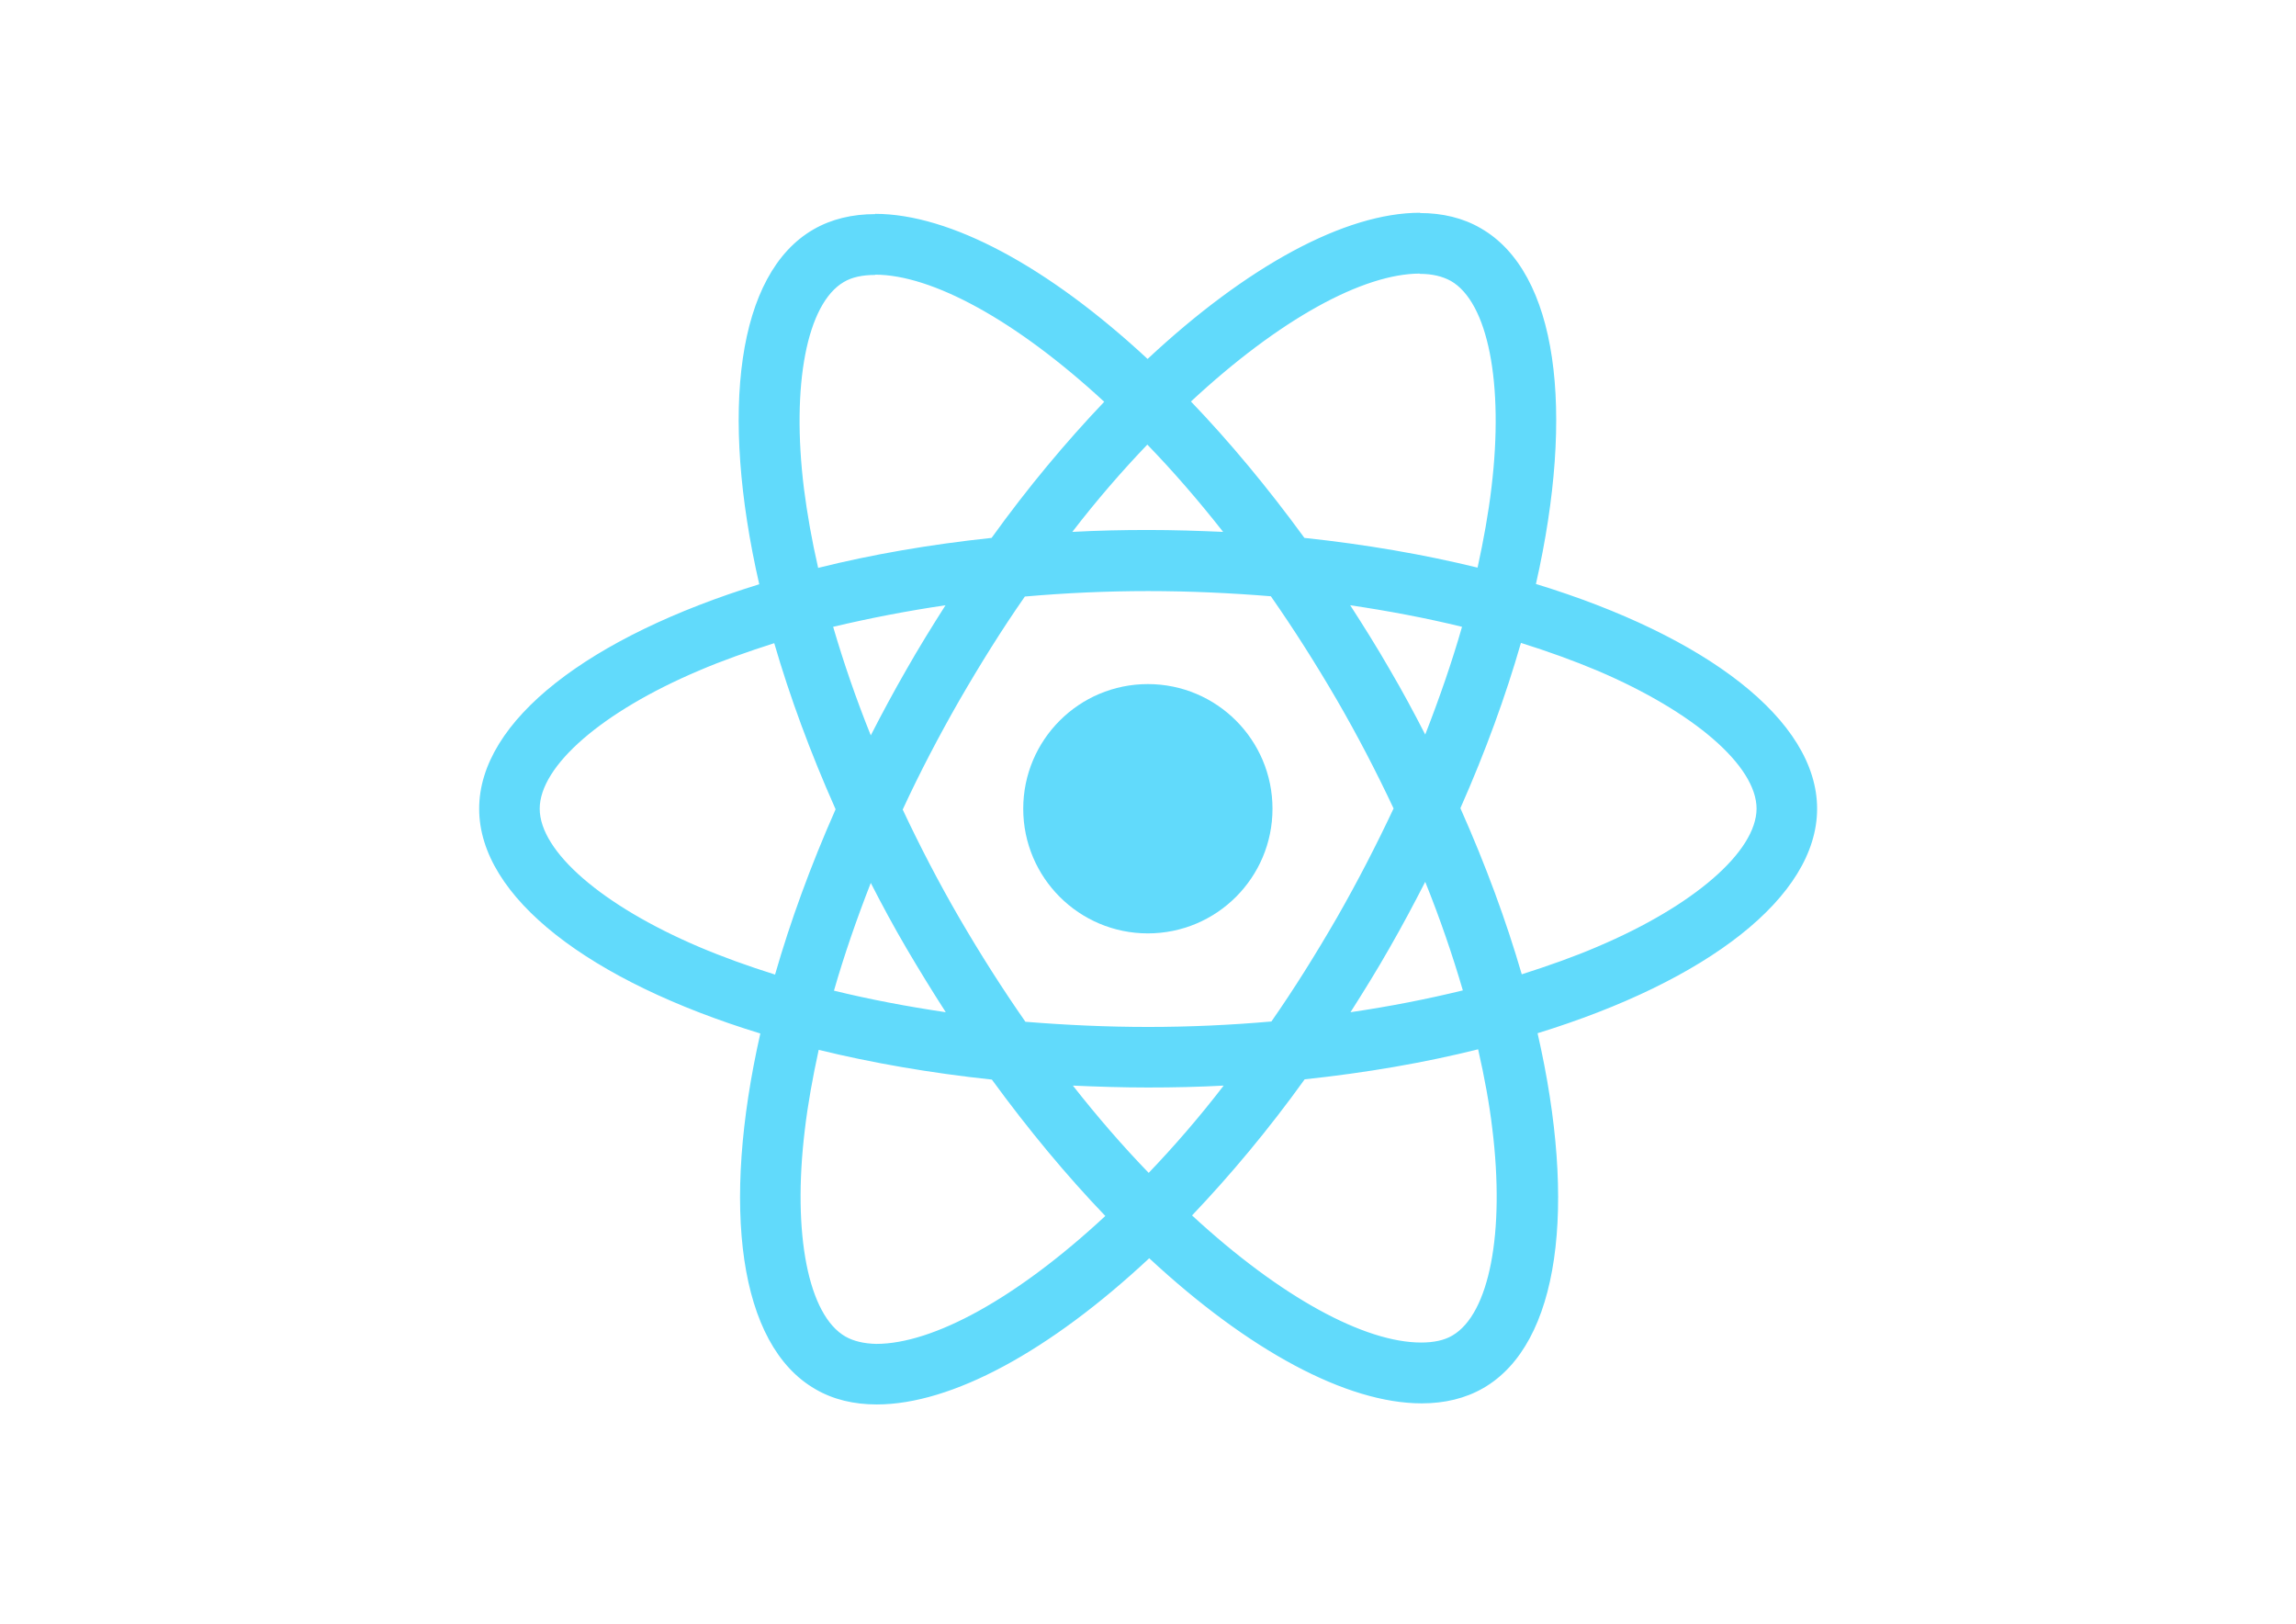
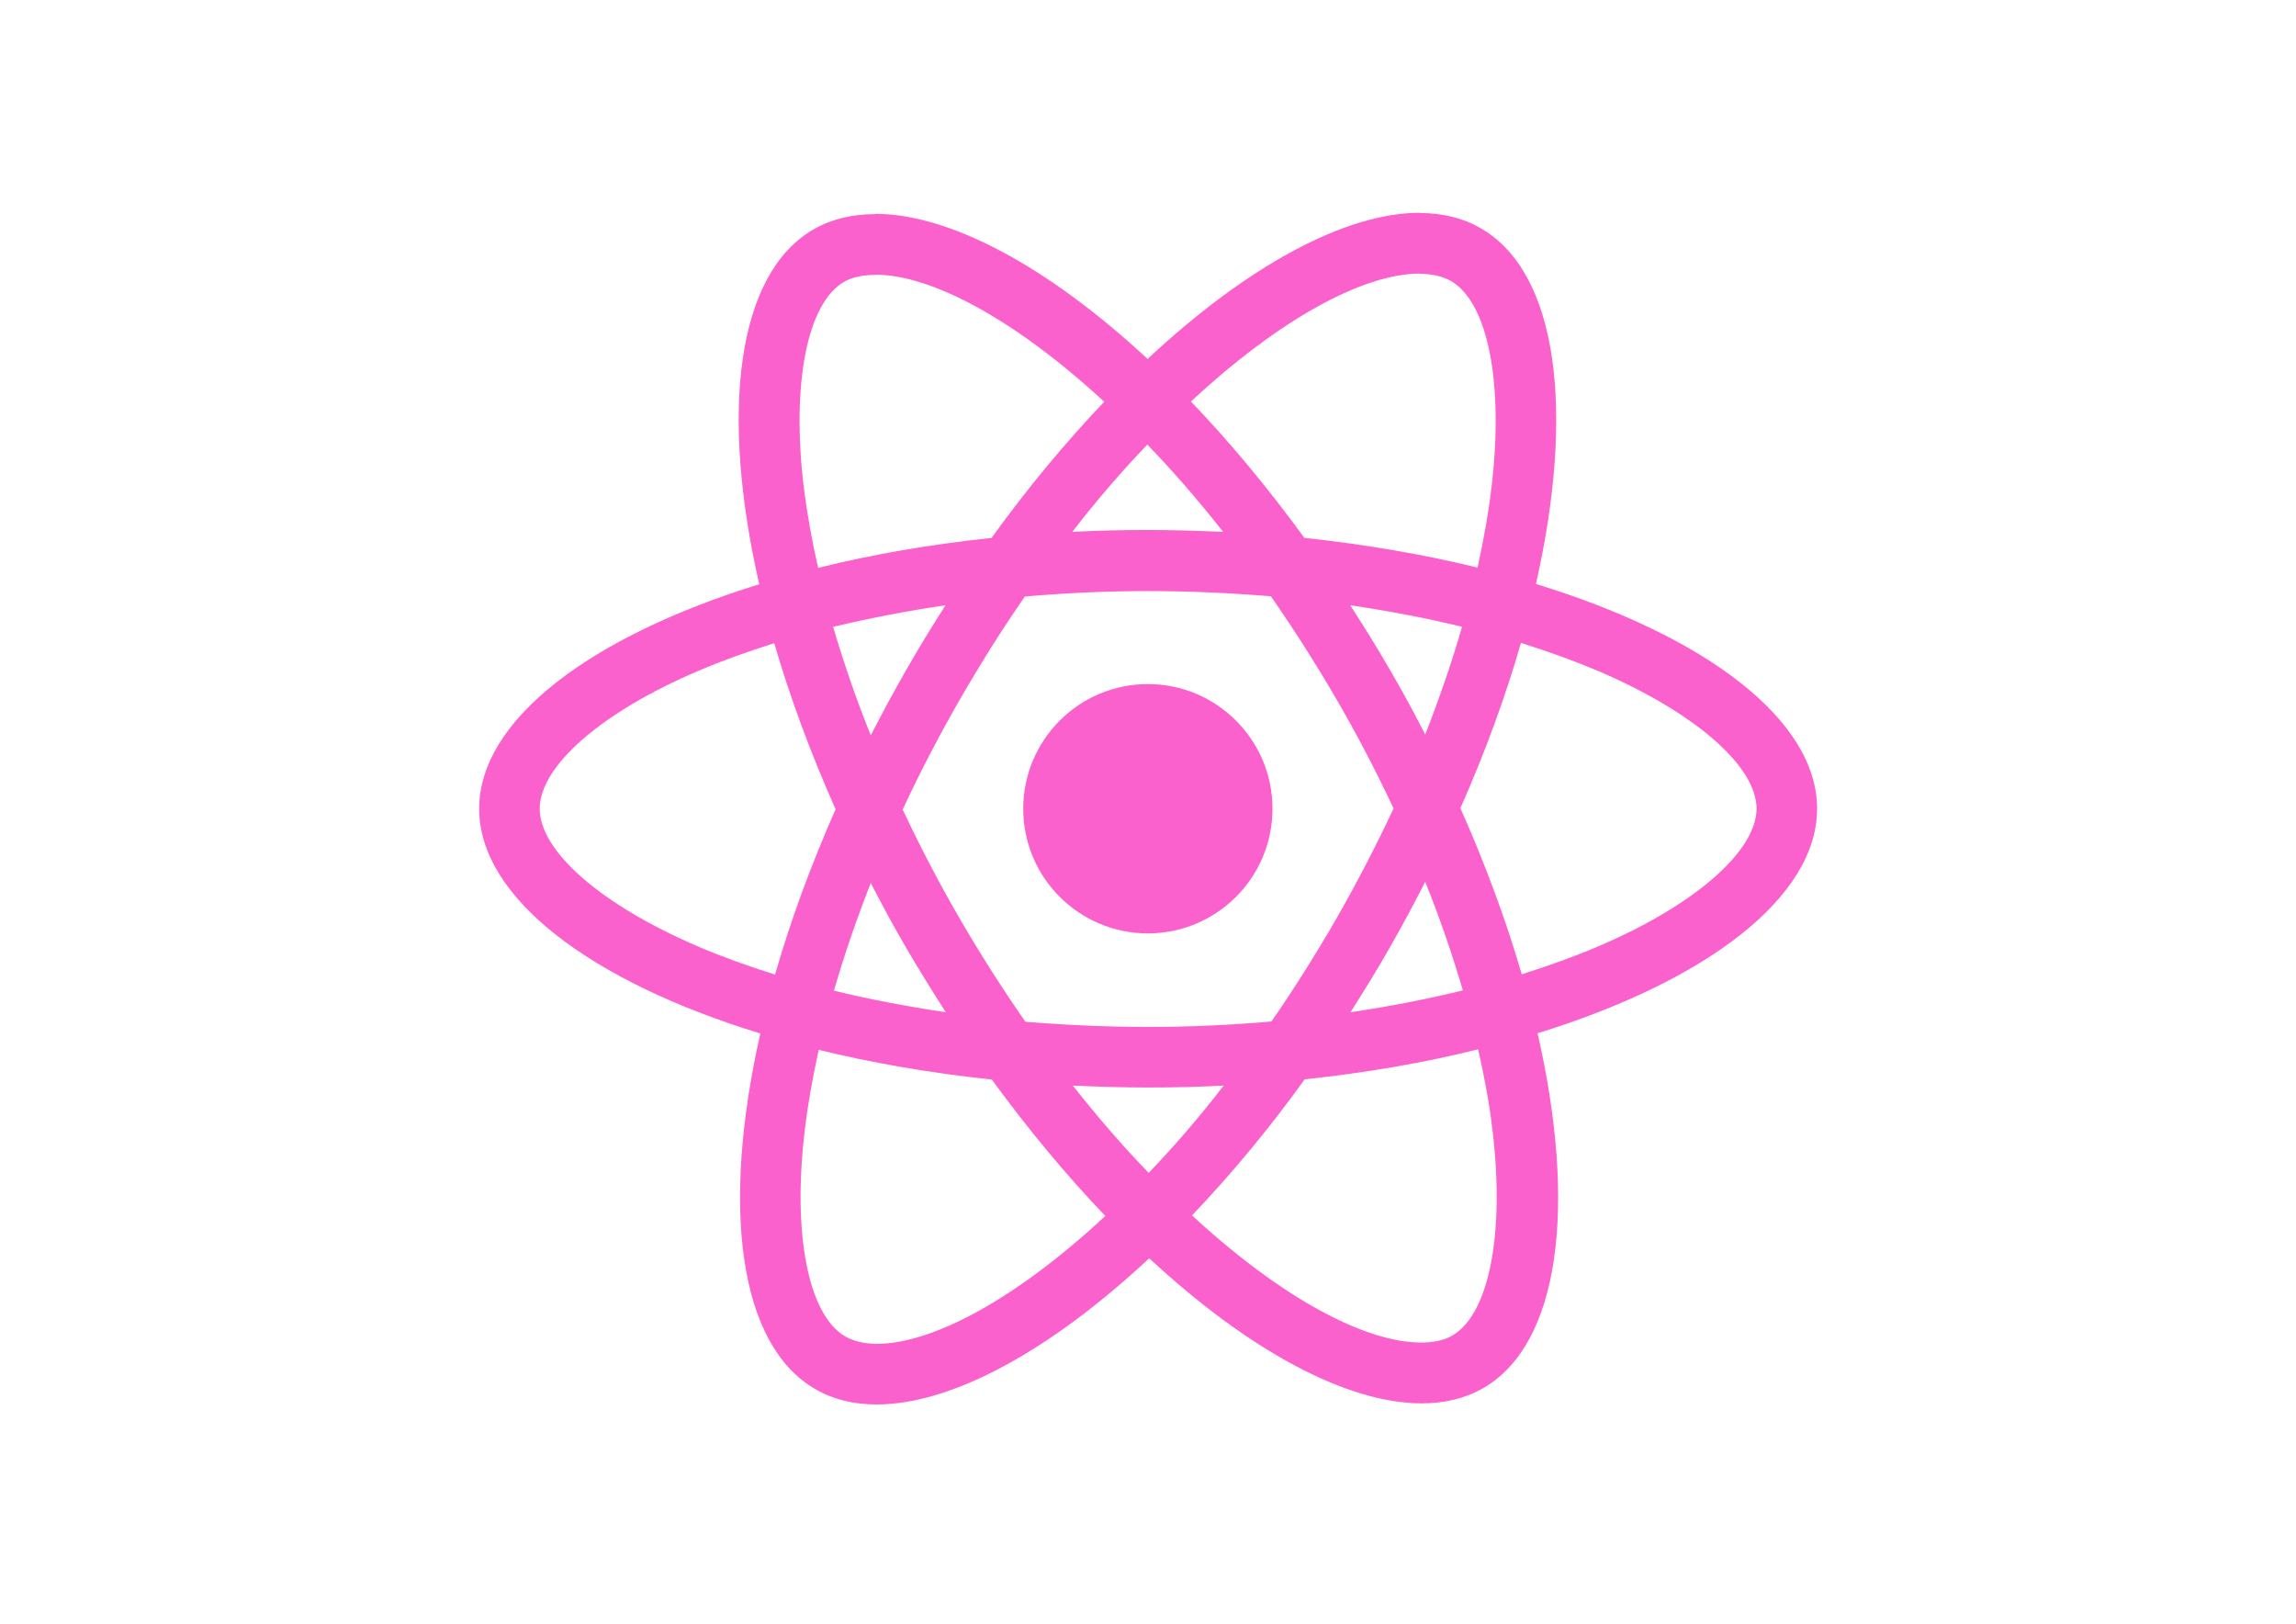
<svg xmlns="http://www.w3.org/2000/svg" viewBox="0 0 841.9 595.3">
-   <g fill="#61DAFB">
+   <g fill="#fb61cd">
    <path d="M666.3 296.5c0-32.5-40.7-63.3-103.1-82.4 14.4-63.6 8-114.2-20.2-130.4-6.5-3.8-14.1-5.6-22.4-5.6v22.3c4.6 0 8.3.9 11.4 2.6 13.6 7.8 19.5 37.5 14.9 75.7-1.1 9.4-2.9 19.3-5.1 29.4-19.6-4.8-41-8.5-63.5-10.9-13.5-18.5-27.5-35.3-41.6-50 32.6-30.3 63.2-46.9 84-46.9V78c-27.5 0-63.5 19.6-99.9 53.6-36.4-33.8-72.4-53.2-99.9-53.2v22.3c20.7 0 51.4 16.5 84 46.6-14 14.7-28 31.4-41.3 49.9-22.6 2.4-44 6.1-63.6 11-2.3-10-4-19.7-5.2-29-4.7-38.2 1.1-67.9 14.6-75.8 3-1.8 6.9-2.6 11.5-2.6V78.5c-8.4 0-16 1.8-22.6 5.6-28.1 16.2-34.4 66.7-19.9 130.1-62.2 19.2-102.7 49.9-102.7 82.3 0 32.5 40.7 63.3 103.1 82.4-14.4 63.6-8 114.2 20.2 130.4 6.5 3.8 14.1 5.6 22.5 5.6 27.5 0 63.5-19.6 99.9-53.6 36.4 33.8 72.4 53.2 99.9 53.2 8.4 0 16-1.8 22.6-5.6 28.1-16.2 34.4-66.7 19.9-130.1 62-19.1 102.5-49.9 102.5-82.3zm-130.2-66.7c-3.7 12.9-8.3 26.2-13.5 39.5-4.1-8-8.4-16-13.1-24-4.6-8-9.5-15.8-14.4-23.4 14.2 2.1 27.9 4.7 41 7.9zm-45.8 106.5c-7.8 13.5-15.8 26.3-24.1 38.2-14.9 1.3-30 2-45.2 2-15.1 0-30.2-.7-45-1.9-8.3-11.9-16.4-24.6-24.2-38-7.6-13.1-14.5-26.4-20.8-39.8 6.2-13.4 13.2-26.8 20.7-39.9 7.8-13.5 15.8-26.3 24.1-38.2 14.9-1.3 30-2 45.2-2 15.1 0 30.2.7 45 1.9 8.3 11.9 16.4 24.6 24.2 38 7.6 13.1 14.5 26.4 20.8 39.8-6.3 13.4-13.2 26.8-20.7 39.9zm32.3-13c5.4 13.4 10 26.8 13.8 39.8-13.1 3.2-26.9 5.9-41.2 8 4.9-7.7 9.8-15.6 14.4-23.7 4.6-8 8.9-16.1 13-24.1zM421.2 430c-9.3-9.6-18.6-20.3-27.8-32 9 .4 18.2.7 27.5.7 9.4 0 18.7-.2 27.8-.7-9 11.7-18.3 22.4-27.5 32zm-74.4-58.9c-14.2-2.1-27.9-4.7-41-7.9 3.7-12.9 8.3-26.2 13.5-39.5 4.1 8 8.4 16 13.1 24 4.7 8 9.5 15.8 14.4 23.4zM420.7 163c9.3 9.6 18.6 20.3 27.8 32-9-.4-18.2-.7-27.5-.7-9.4 0-18.7.2-27.8.7 9-11.7 18.3-22.4 27.5-32zm-74 58.9c-4.9 7.7-9.8 15.6-14.4 23.7-4.6 8-8.9 16-13 24-5.4-13.4-10-26.8-13.8-39.8 13.1-3.1 26.9-5.8 41.2-7.9zm-90.5 125.2c-35.4-15.1-58.3-34.9-58.3-50.6 0-15.7 22.9-35.6 58.3-50.6 8.6-3.7 18-7 27.7-10.1 5.7 19.6 13.2 40 22.5 60.9-9.2 20.8-16.6 41.1-22.2 60.6-9.9-3.1-19.3-6.5-28-10.2zM310 490c-13.6-7.8-19.5-37.5-14.9-75.7 1.1-9.4 2.9-19.3 5.1-29.4 19.6 4.8 41 8.5 63.5 10.9 13.5 18.5 27.5 35.3 41.6 50-32.6 30.3-63.2 46.9-84 46.9-4.5-.1-8.3-1-11.3-2.7zm237.2-76.2c4.7 38.2-1.1 67.9-14.6 75.8-3 1.8-6.9 2.6-11.5 2.6-20.7 0-51.4-16.5-84-46.6 14-14.7 28-31.4 41.3-49.9 22.6-2.4 44-6.1 63.6-11 2.3 10.1 4.1 19.8 5.2 29.1zm38.5-66.7c-8.6 3.7-18 7-27.7 10.1-5.7-19.6-13.2-40-22.5-60.9 9.2-20.8 16.6-41.1 22.2-60.6 9.9 3.1 19.3 6.5 28.1 10.2 35.4 15.1 58.3 34.9 58.3 50.6-.1 15.7-23 35.6-58.4 50.6zM320.8 78.4z" />
    <circle cx="420.9" cy="296.5" r="45.7" />
    <path d="M520.5 78.1z" />
  </g>
</svg>
